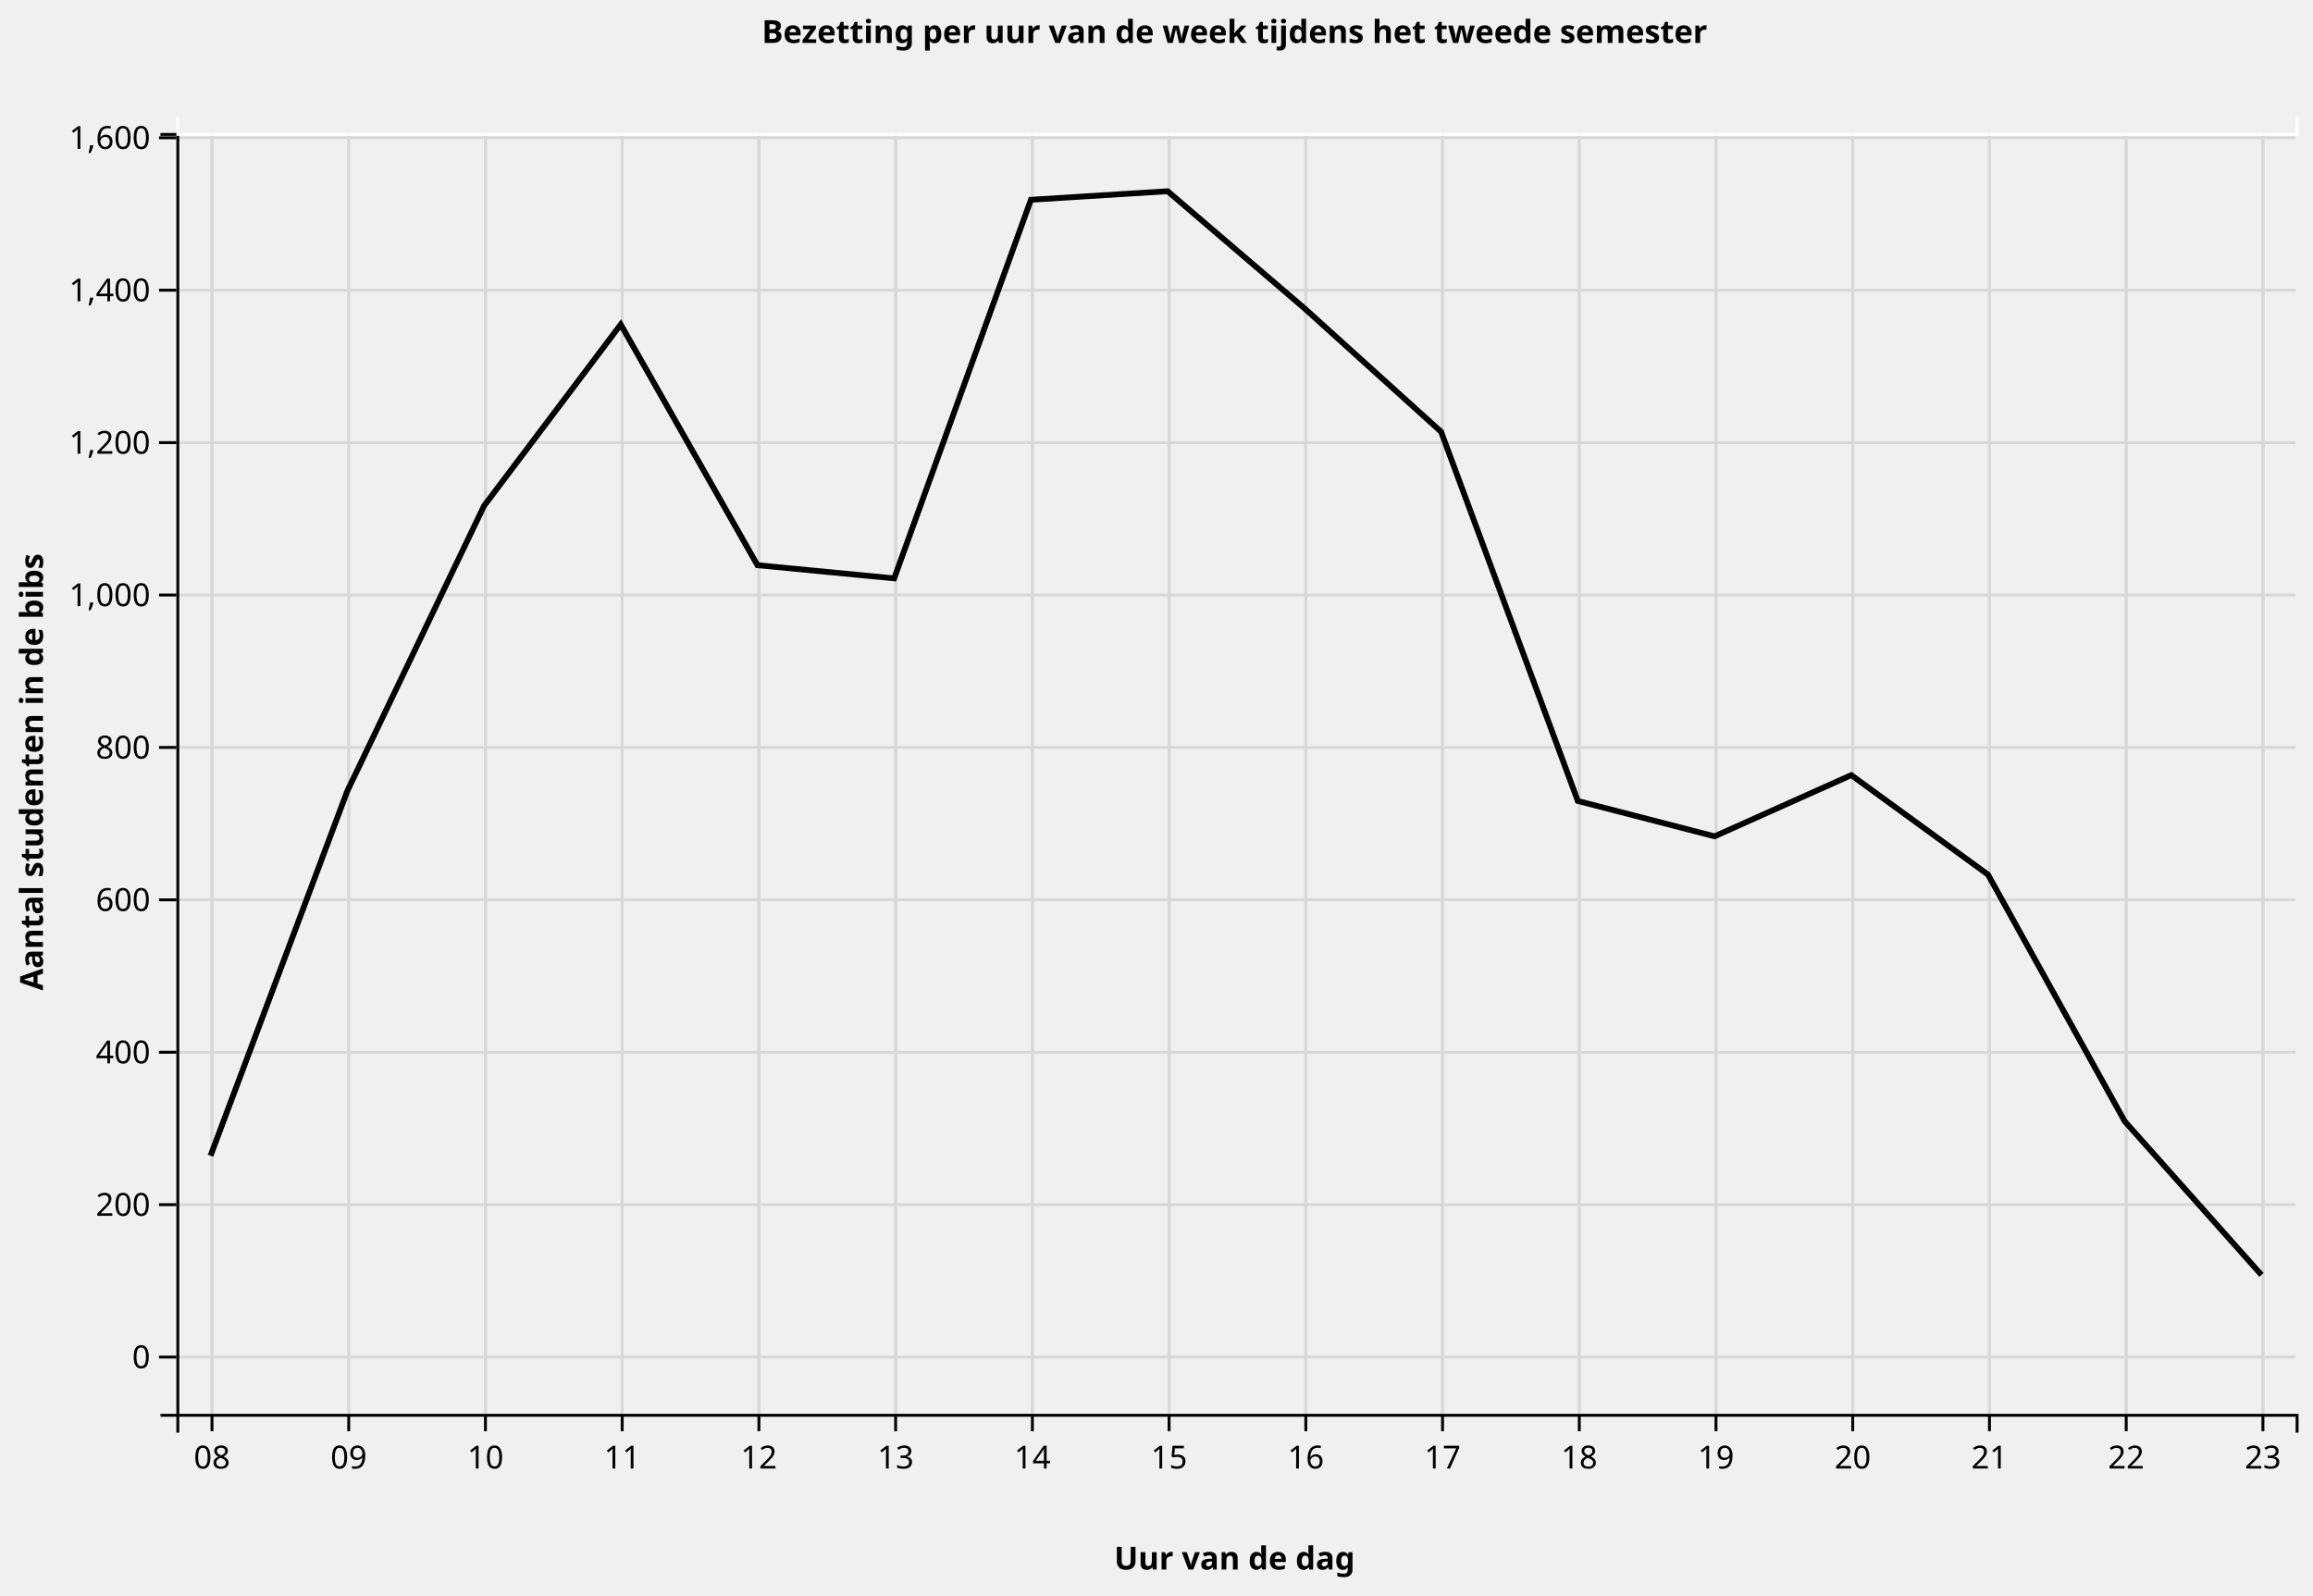
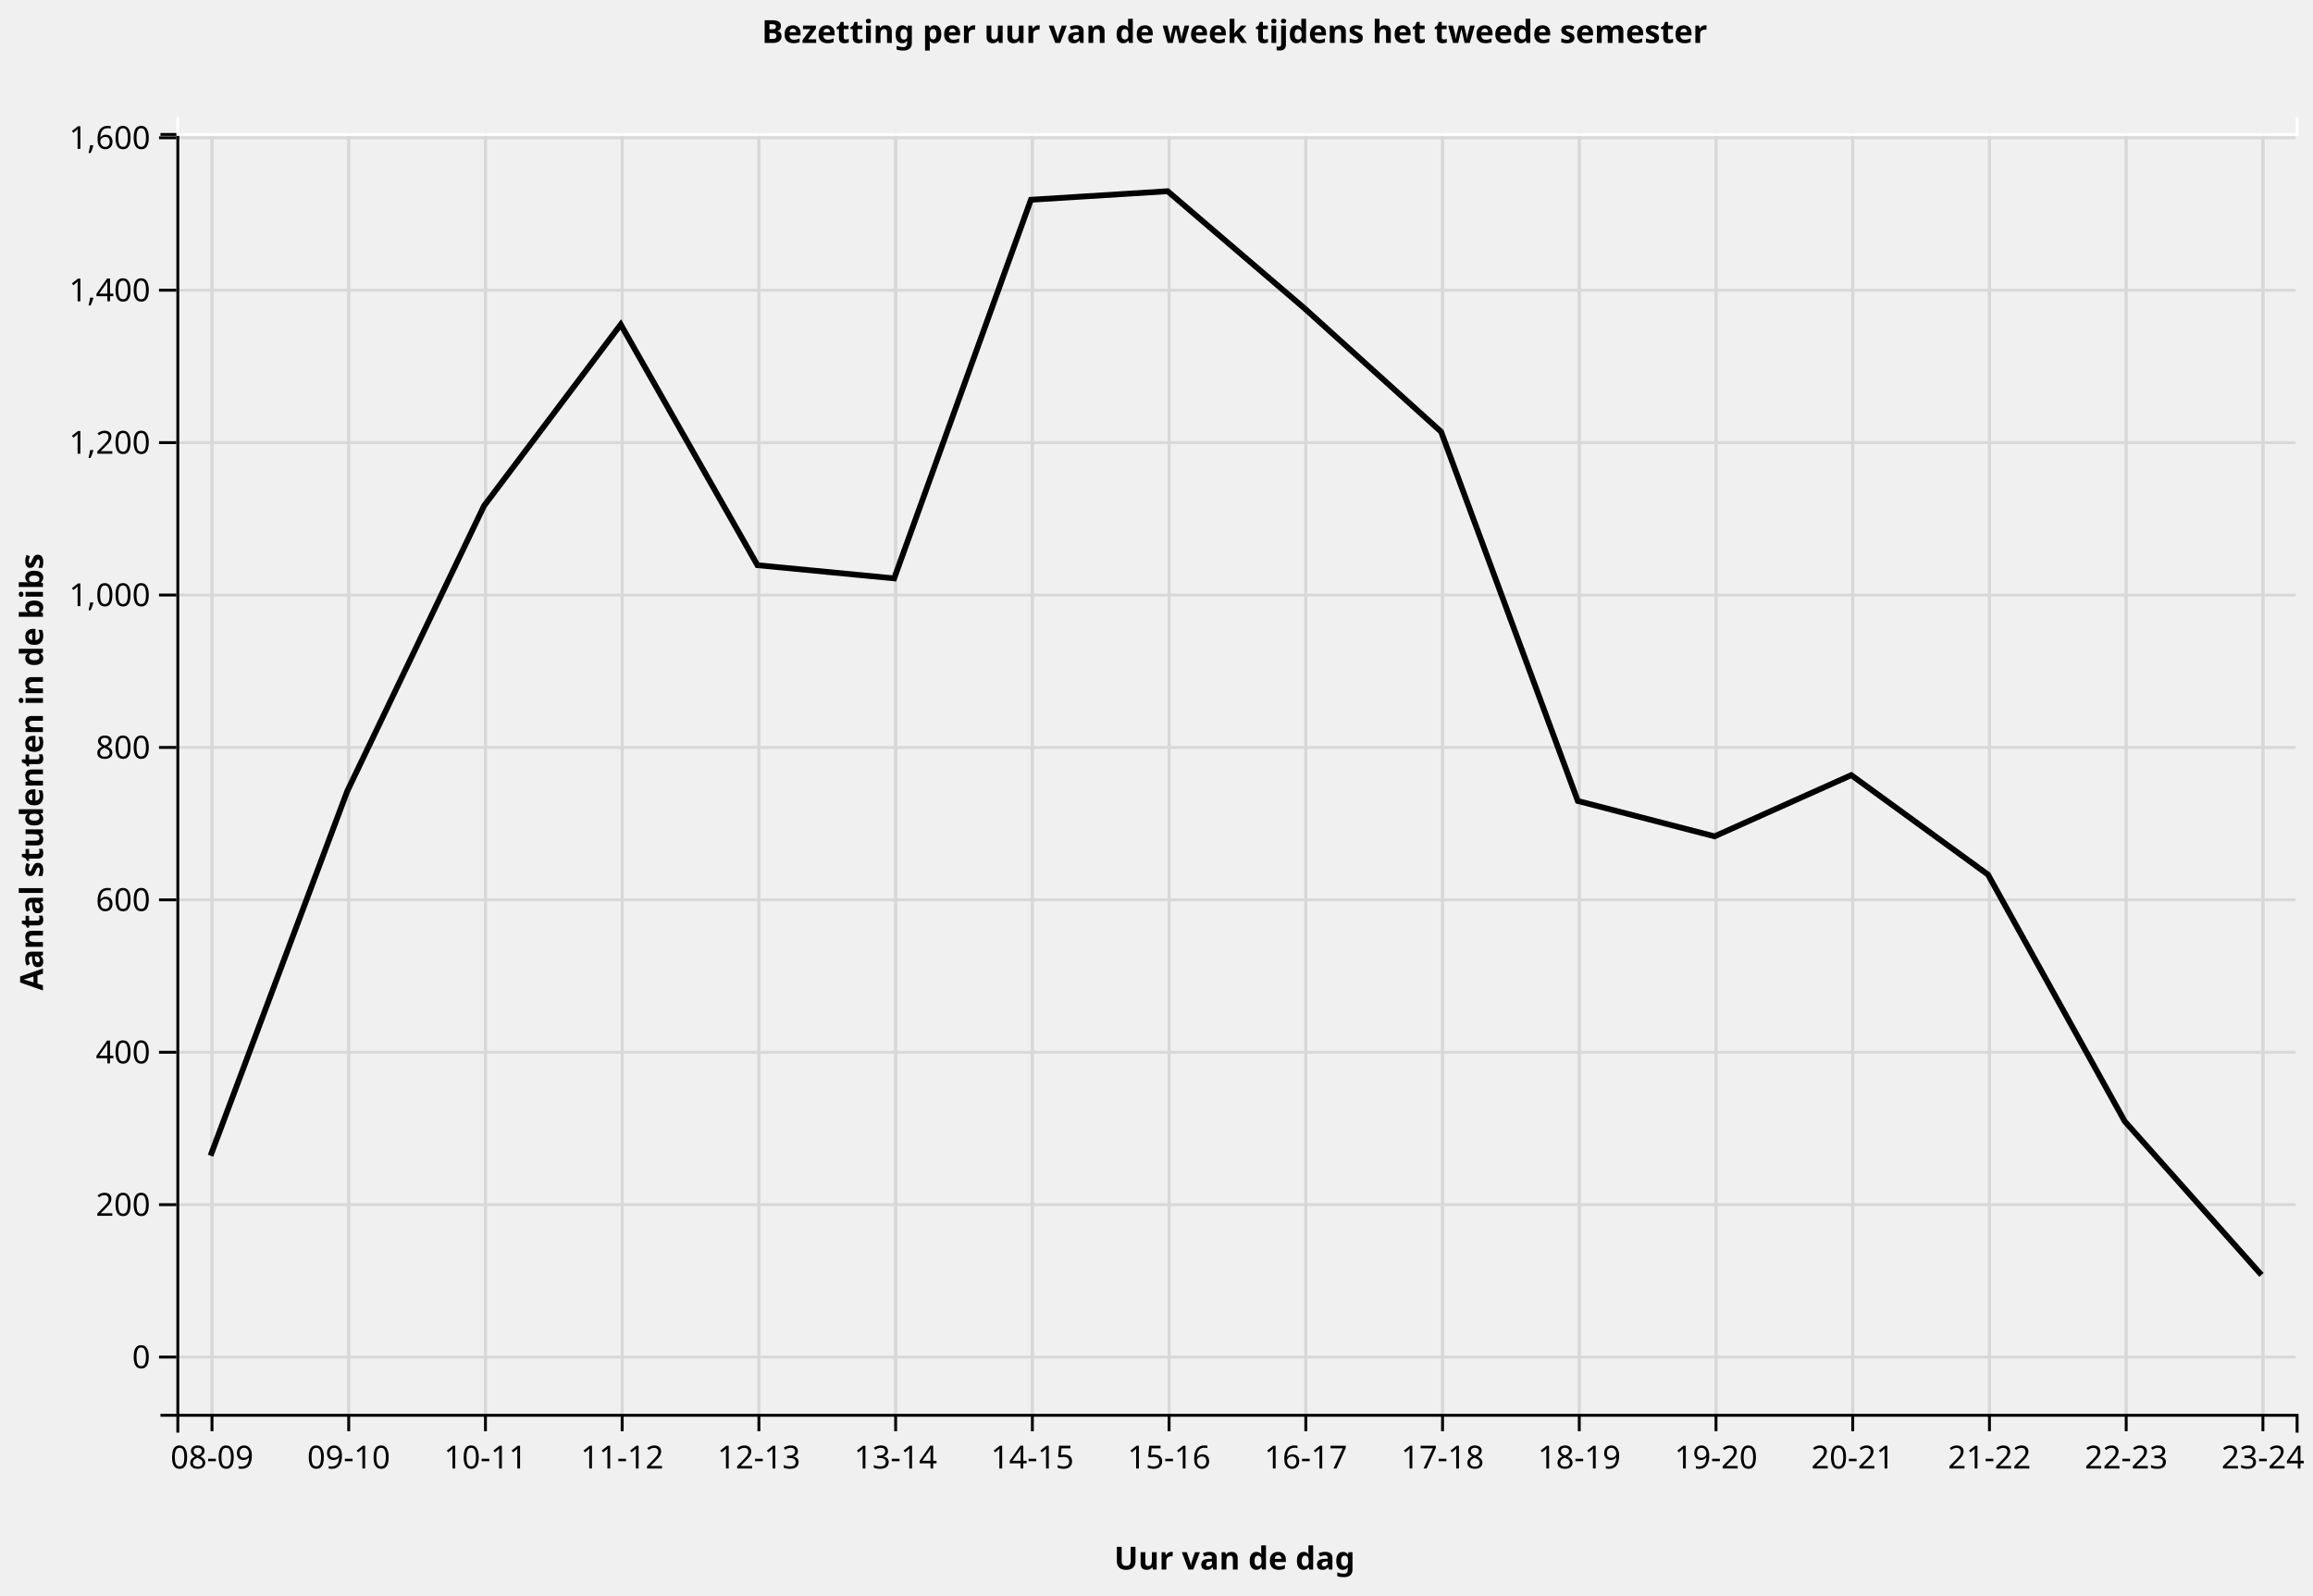
<svg xmlns="http://www.w3.org/2000/svg" class="marks" width="800" height="552">
  <g transform="translate(61,46)">
    <g id="g24" class="type-group">
      <g transform="translate(0,0)">
        <rect class="background" width="733" height="443" style="pointer-events: none; fill: none;" />
        <g id="g25" class="type-group">
          <g transform="translate(0,0)">
            <rect class="background" width="0" height="0" style="pointer-events: none; fill: none;" />
            <g id="g26" class="type-rule" style="pointer-events: none;">
              <line x1="0" y1="423.364" x2="733" y2="423.364" style="fill: none; stroke: #d8d8d8; stroke-width: 1px; opacity: 1;" />
              <line x1="0" y1="370.65" x2="733" y2="370.65" style="fill: none; stroke: #d8d8d8; stroke-width: 1px; opacity: 1;" />
              <line x1="0" y1="317.937" x2="733" y2="317.937" style="fill: none; stroke: #d8d8d8; stroke-width: 1px; opacity: 1;" />
              <line x1="0" y1="265.224" x2="733" y2="265.224" style="fill: none; stroke: #d8d8d8; stroke-width: 1px; opacity: 1;" />
              <line x1="0" y1="212.511" x2="733" y2="212.511" style="fill: none; stroke: #d8d8d8; stroke-width: 1px; opacity: 1;" />
              <line x1="0" y1="159.797" x2="733" y2="159.797" style="fill: none; stroke: #d8d8d8; stroke-width: 1px; opacity: 1;" />
              <line x1="0" y1="107.084" x2="733" y2="107.084" style="fill: none; stroke: #d8d8d8; stroke-width: 1px; opacity: 1;" />
              <line x1="0" y1="54.371" x2="733" y2="54.371" style="fill: none; stroke: #d8d8d8; stroke-width: 1px; opacity: 1;" />
              <line x1="0" y1="1.658" x2="733" y2="1.658" style="fill: none; stroke: #d8d8d8; stroke-width: 1px; opacity: 1;" />
            </g>
            <g id="g27" class="type-rule" style="pointer-events: none;">
              <line x1="-6" y1="423.364" x2="0" y2="423.364" style="fill: none; stroke: #000000; stroke-width: 1px; opacity: 1;" />
              <line x1="-6" y1="370.65" x2="0" y2="370.65" style="fill: none; stroke: #000000; stroke-width: 1px; opacity: 1;" />
              <line x1="-6" y1="317.937" x2="0" y2="317.937" style="fill: none; stroke: #000000; stroke-width: 1px; opacity: 1;" />
              <line x1="-6" y1="265.224" x2="0" y2="265.224" style="fill: none; stroke: #000000; stroke-width: 1px; opacity: 1;" />
              <line x1="-6" y1="212.511" x2="0" y2="212.511" style="fill: none; stroke: #000000; stroke-width: 1px; opacity: 1;" />
              <line x1="-6" y1="159.797" x2="0" y2="159.797" style="fill: none; stroke: #000000; stroke-width: 1px; opacity: 1;" />
              <line x1="-6" y1="107.084" x2="0" y2="107.084" style="fill: none; stroke: #000000; stroke-width: 1px; opacity: 1;" />
              <line x1="-6" y1="54.371" x2="0" y2="54.371" style="fill: none; stroke: #000000; stroke-width: 1px; opacity: 1;" />
              <line x1="-6" y1="1.658" x2="0" y2="1.658" style="fill: none; stroke: #000000; stroke-width: 1px; opacity: 1;" />
            </g>
            <g id="g28" class="type-rule" style="pointer-events: none;" />
            <g id="g29" class="type-text">
              <text x="-9" y="423.364" text-anchor="end" dy=".35em" style="font-style: normal; font-variant: normal; font-weight: normal; font-size: 11px; line-height: normal; font-family: sans-serif; fill: #000000; opacity: 1;">0</text>
              <text x="-9" y="370.65" text-anchor="end" dy=".35em" style="font-style: normal; font-variant: normal; font-weight: normal; font-size: 11px; line-height: normal; font-family: sans-serif; fill: #000000; opacity: 1;">200</text>
              <text x="-9" y="317.937" text-anchor="end" dy=".35em" style="font-style: normal; font-variant: normal; font-weight: normal; font-size: 11px; line-height: normal; font-family: sans-serif; fill: #000000; opacity: 1;">400</text>
              <text x="-9" y="265.224" text-anchor="end" dy=".35em" style="font-style: normal; font-variant: normal; font-weight: normal; font-size: 11px; line-height: normal; font-family: sans-serif; fill: #000000; opacity: 1;">600</text>
              <text x="-9" y="212.511" text-anchor="end" dy=".35em" style="font-style: normal; font-variant: normal; font-weight: normal; font-size: 11px; line-height: normal; font-family: sans-serif; fill: #000000; opacity: 1;">800</text>
              <text x="-9" y="159.797" text-anchor="end" dy=".35em" style="font-style: normal; font-variant: normal; font-weight: normal; font-size: 11px; line-height: normal; font-family: sans-serif; fill: #000000; opacity: 1;">1,000</text>
              <text x="-9" y="107.084" text-anchor="end" dy=".35em" style="font-style: normal; font-variant: normal; font-weight: normal; font-size: 11px; line-height: normal; font-family: sans-serif; fill: #000000; opacity: 1;">1,200</text>
              <text x="-9" y="54.371" text-anchor="end" dy=".35em" style="font-style: normal; font-variant: normal; font-weight: normal; font-size: 11px; line-height: normal; font-family: sans-serif; fill: #000000; opacity: 1;">1,400</text>
              <text x="-9" y="1.658" text-anchor="end" dy=".35em" style="font-style: normal; font-variant: normal; font-weight: normal; font-size: 11px; line-height: normal; font-family: sans-serif; fill: #000000; opacity: 1;">1,600</text>
            </g>
            <g id="g30" class="type-path" style="pointer-events: none;">
              <path transform="translate(0.5,0.5)" d="M-6,0H0V443H-6" style="fill: none; stroke: #000000; stroke-width: 1px;" />
            </g>
            <g id="g31" class="type-text">
              <text x="-50" y="221" text-anchor="middle" transform="rotate(-90 -50,221)" dy=".35em" style="font-weight: bold; font-style: normal; font-variant: normal; font-size: 11px; line-height: normal; font-family: sans-serif; fill: #000000;">Aantal studenten in de bibs</text>
            </g>
          </g>
        </g>
        <g id="g32" class="type-group">
          <g transform="translate(0,443)">
            <rect class="background" width="0" height="0" style="pointer-events: none; fill: none;" />
            <g id="g33" class="type-rule" style="pointer-events: none;">
              <line x1="12.323" y1="-443" x2="12.323" y2="0" style="fill: none; stroke: #d8d8d8; stroke-width: 1px; opacity: 1;" />
              <line x1="59.613" y1="-443" x2="59.613" y2="0" style="fill: none; stroke: #d8d8d8; stroke-width: 1px; opacity: 1;" />
              <line x1="106.903" y1="-443" x2="106.903" y2="0" style="fill: none; stroke: #d8d8d8; stroke-width: 1px; opacity: 1;" />
              <line x1="154.194" y1="-443" x2="154.194" y2="0" style="fill: none; stroke: #d8d8d8; stroke-width: 1px; opacity: 1;" />
              <line x1="201.484" y1="-443" x2="201.484" y2="0" style="fill: none; stroke: #d8d8d8; stroke-width: 1px; opacity: 1;" />
              <line x1="248.774" y1="-443" x2="248.774" y2="0" style="fill: none; stroke: #d8d8d8; stroke-width: 1px; opacity: 1;" />
              <line x1="296.065" y1="-443" x2="296.065" y2="0" style="fill: none; stroke: #d8d8d8; stroke-width: 1px; opacity: 1;" />
              <line x1="343.355" y1="-443" x2="343.355" y2="0" style="fill: none; stroke: #d8d8d8; stroke-width: 1px; opacity: 1;" />
              <line x1="390.645" y1="-443" x2="390.645" y2="0" style="fill: none; stroke: #d8d8d8; stroke-width: 1px; opacity: 1;" />
              <line x1="437.935" y1="-443" x2="437.935" y2="0" style="fill: none; stroke: #d8d8d8; stroke-width: 1px; opacity: 1;" />
              <line x1="485.226" y1="-443" x2="485.226" y2="0" style="fill: none; stroke: #d8d8d8; stroke-width: 1px; opacity: 1;" />
              <line x1="532.516" y1="-443" x2="532.516" y2="0" style="fill: none; stroke: #d8d8d8; stroke-width: 1px; opacity: 1;" />
              <line x1="579.806" y1="-443" x2="579.806" y2="0" style="fill: none; stroke: #d8d8d8; stroke-width: 1px; opacity: 1;" />
              <line x1="627.097" y1="-443" x2="627.097" y2="0" style="fill: none; stroke: #d8d8d8; stroke-width: 1px; opacity: 1;" />
              <line x1="674.387" y1="-443" x2="674.387" y2="0" style="fill: none; stroke: #d8d8d8; stroke-width: 1px; opacity: 1;" />
              <line x1="721.677" y1="-443" x2="721.677" y2="0" style="fill: none; stroke: #d8d8d8; stroke-width: 1px; opacity: 1;" />
            </g>
            <g id="g34" class="type-rule" style="pointer-events: none;">
              <line x1="12.323" y1="0" x2="12.323" y2="6" style="fill: none; stroke: #000000; stroke-width: 1px; opacity: 1;" />
              <line x1="59.613" y1="0" x2="59.613" y2="6" style="fill: none; stroke: #000000; stroke-width: 1px; opacity: 1;" />
              <line x1="106.903" y1="0" x2="106.903" y2="6" style="fill: none; stroke: #000000; stroke-width: 1px; opacity: 1;" />
              <line x1="154.194" y1="0" x2="154.194" y2="6" style="fill: none; stroke: #000000; stroke-width: 1px; opacity: 1;" />
              <line x1="201.484" y1="0" x2="201.484" y2="6" style="fill: none; stroke: #000000; stroke-width: 1px; opacity: 1;" />
              <line x1="248.774" y1="0" x2="248.774" y2="6" style="fill: none; stroke: #000000; stroke-width: 1px; opacity: 1;" />
              <line x1="296.065" y1="0" x2="296.065" y2="6" style="fill: none; stroke: #000000; stroke-width: 1px; opacity: 1;" />
              <line x1="343.355" y1="0" x2="343.355" y2="6" style="fill: none; stroke: #000000; stroke-width: 1px; opacity: 1;" />
              <line x1="390.645" y1="0" x2="390.645" y2="6" style="fill: none; stroke: #000000; stroke-width: 1px; opacity: 1;" />
              <line x1="437.935" y1="0" x2="437.935" y2="6" style="fill: none; stroke: #000000; stroke-width: 1px; opacity: 1;" />
              <line x1="485.226" y1="0" x2="485.226" y2="6" style="fill: none; stroke: #000000; stroke-width: 1px; opacity: 1;" />
              <line x1="532.516" y1="0" x2="532.516" y2="6" style="fill: none; stroke: #000000; stroke-width: 1px; opacity: 1;" />
              <line x1="579.806" y1="0" x2="579.806" y2="6" style="fill: none; stroke: #000000; stroke-width: 1px; opacity: 1;" />
              <line x1="627.097" y1="0" x2="627.097" y2="6" style="fill: none; stroke: #000000; stroke-width: 1px; opacity: 1;" />
              <line x1="674.387" y1="0" x2="674.387" y2="6" style="fill: none; stroke: #000000; stroke-width: 1px; opacity: 1;" />
              <line x1="721.677" y1="0" x2="721.677" y2="6" style="fill: none; stroke: #000000; stroke-width: 1px; opacity: 1;" />
            </g>
            <g id="g35" class="type-rule" style="pointer-events: none;" />
            <g id="g36" class="type-text">
-               <text x="12.323" y="9" text-anchor="middle" dy=".9em" style="font-style: normal; font-variant: normal; font-weight: normal; font-size: 11px; line-height: normal; font-family: sans-serif; fill: #000000; opacity: 1;">08</text>
-               <text x="59.613" y="9" text-anchor="middle" dy=".9em" style="font-style: normal; font-variant: normal; font-weight: normal; font-size: 11px; line-height: normal; font-family: sans-serif; fill: #000000; opacity: 1;">09</text>
-               <text x="106.903" y="9" text-anchor="middle" dy=".9em" style="font-style: normal; font-variant: normal; font-weight: normal; font-size: 11px; line-height: normal; font-family: sans-serif; fill: #000000; opacity: 1;">10</text>
-               <text x="154.194" y="9" text-anchor="middle" dy=".9em" style="font-style: normal; font-variant: normal; font-weight: normal; font-size: 11px; line-height: normal; font-family: sans-serif; fill: #000000; opacity: 1;">11</text>
-               <text x="201.484" y="9" text-anchor="middle" dy=".9em" style="font-style: normal; font-variant: normal; font-weight: normal; font-size: 11px; line-height: normal; font-family: sans-serif; fill: #000000; opacity: 1;">12</text>
-               <text x="248.774" y="9" text-anchor="middle" dy=".9em" style="font-style: normal; font-variant: normal; font-weight: normal; font-size: 11px; line-height: normal; font-family: sans-serif; fill: #000000; opacity: 1;">13</text>
-               <text x="296.065" y="9" text-anchor="middle" dy=".9em" style="font-style: normal; font-variant: normal; font-weight: normal; font-size: 11px; line-height: normal; font-family: sans-serif; fill: #000000; opacity: 1;">14</text>
-               <text x="343.355" y="9" text-anchor="middle" dy=".9em" style="font-style: normal; font-variant: normal; font-weight: normal; font-size: 11px; line-height: normal; font-family: sans-serif; fill: #000000; opacity: 1;">15</text>
-               <text x="390.645" y="9" text-anchor="middle" dy=".9em" style="font-style: normal; font-variant: normal; font-weight: normal; font-size: 11px; line-height: normal; font-family: sans-serif; fill: #000000; opacity: 1;">16</text>
-               <text x="437.935" y="9" text-anchor="middle" dy=".9em" style="font-style: normal; font-variant: normal; font-weight: normal; font-size: 11px; line-height: normal; font-family: sans-serif; fill: #000000; opacity: 1;">17</text>
-               <text x="485.226" y="9" text-anchor="middle" dy=".9em" style="font-style: normal; font-variant: normal; font-weight: normal; font-size: 11px; line-height: normal; font-family: sans-serif; fill: #000000; opacity: 1;">18</text>
-               <text x="532.516" y="9" text-anchor="middle" dy=".9em" style="font-style: normal; font-variant: normal; font-weight: normal; font-size: 11px; line-height: normal; font-family: sans-serif; fill: #000000; opacity: 1;">19</text>
-               <text x="579.806" y="9" text-anchor="middle" dy=".9em" style="font-style: normal; font-variant: normal; font-weight: normal; font-size: 11px; line-height: normal; font-family: sans-serif; fill: #000000; opacity: 1;">20</text>
-               <text x="627.097" y="9" text-anchor="middle" dy=".9em" style="font-style: normal; font-variant: normal; font-weight: normal; font-size: 11px; line-height: normal; font-family: sans-serif; fill: #000000; opacity: 1;">21</text>
-               <text x="674.387" y="9" text-anchor="middle" dy=".9em" style="font-style: normal; font-variant: normal; font-weight: normal; font-size: 11px; line-height: normal; font-family: sans-serif; fill: #000000; opacity: 1;">22</text>
-               <text x="721.677" y="9" text-anchor="middle" dy=".9em" style="font-style: normal; font-variant: normal; font-weight: normal; font-size: 11px; line-height: normal; font-family: sans-serif; fill: #000000; opacity: 1;">23</text>
+               <text x="12.323" y="9" text-anchor="middle" dy=".9em" style="font-style: normal; font-variant: normal; font-weight: normal; font-size: 11px; line-height: normal; font-family: sans-serif; fill: #000000; opacity: 1;">08-09</text>
+               <text x="59.613" y="9" text-anchor="middle" dy=".9em" style="font-style: normal; font-variant: normal; font-weight: normal; font-size: 11px; line-height: normal; font-family: sans-serif; fill: #000000; opacity: 1;">09-10</text>
+               <text x="106.903" y="9" text-anchor="middle" dy=".9em" style="font-style: normal; font-variant: normal; font-weight: normal; font-size: 11px; line-height: normal; font-family: sans-serif; fill: #000000; opacity: 1;">10-11</text>
+               <text x="154.194" y="9" text-anchor="middle" dy=".9em" style="font-style: normal; font-variant: normal; font-weight: normal; font-size: 11px; line-height: normal; font-family: sans-serif; fill: #000000; opacity: 1;">11-12</text>
+               <text x="201.484" y="9" text-anchor="middle" dy=".9em" style="font-style: normal; font-variant: normal; font-weight: normal; font-size: 11px; line-height: normal; font-family: sans-serif; fill: #000000; opacity: 1;">12-13</text>
+               <text x="248.774" y="9" text-anchor="middle" dy=".9em" style="font-style: normal; font-variant: normal; font-weight: normal; font-size: 11px; line-height: normal; font-family: sans-serif; fill: #000000; opacity: 1;">13-14</text>
+               <text x="296.065" y="9" text-anchor="middle" dy=".9em" style="font-style: normal; font-variant: normal; font-weight: normal; font-size: 11px; line-height: normal; font-family: sans-serif; fill: #000000; opacity: 1;">14-15</text>
+               <text x="343.355" y="9" text-anchor="middle" dy=".9em" style="font-style: normal; font-variant: normal; font-weight: normal; font-size: 11px; line-height: normal; font-family: sans-serif; fill: #000000; opacity: 1;">15-16</text>
+               <text x="390.645" y="9" text-anchor="middle" dy=".9em" style="font-style: normal; font-variant: normal; font-weight: normal; font-size: 11px; line-height: normal; font-family: sans-serif; fill: #000000; opacity: 1;">16-17</text>
+               <text x="437.935" y="9" text-anchor="middle" dy=".9em" style="font-style: normal; font-variant: normal; font-weight: normal; font-size: 11px; line-height: normal; font-family: sans-serif; fill: #000000; opacity: 1;">17-18</text>
+               <text x="485.226" y="9" text-anchor="middle" dy=".9em" style="font-style: normal; font-variant: normal; font-weight: normal; font-size: 11px; line-height: normal; font-family: sans-serif; fill: #000000; opacity: 1;">18-19</text>
+               <text x="532.516" y="9" text-anchor="middle" dy=".9em" style="font-style: normal; font-variant: normal; font-weight: normal; font-size: 11px; line-height: normal; font-family: sans-serif; fill: #000000; opacity: 1;">19-20</text>
+               <text x="579.806" y="9" text-anchor="middle" dy=".9em" style="font-style: normal; font-variant: normal; font-weight: normal; font-size: 11px; line-height: normal; font-family: sans-serif; fill: #000000; opacity: 1;">20-21</text>
+               <text x="627.097" y="9" text-anchor="middle" dy=".9em" style="font-style: normal; font-variant: normal; font-weight: normal; font-size: 11px; line-height: normal; font-family: sans-serif; fill: #000000; opacity: 1;">21-22</text>
+               <text x="674.387" y="9" text-anchor="middle" dy=".9em" style="font-style: normal; font-variant: normal; font-weight: normal; font-size: 11px; line-height: normal; font-family: sans-serif; fill: #000000; opacity: 1;">22-23</text>
+               <text x="721.677" y="9" text-anchor="middle" dy=".9em" style="font-style: normal; font-variant: normal; font-weight: normal; font-size: 11px; line-height: normal; font-family: sans-serif; fill: #000000; opacity: 1;">23-24</text>
            </g>
            <g id="g37" class="type-path" style="pointer-events: none;">
              <path transform="translate(0.5,0.5)" d="M0,6V0H733V6" style="fill: none; stroke: #000000; stroke-width: 1px;" />
            </g>
            <g id="g38" class="type-text">
              <text x="366" y="50" text-anchor="middle" dy=".35em" style="font-weight: bold; font-style: normal; font-variant: normal; font-size: 11px; line-height: normal; font-family: sans-serif; fill: #000000;">Uur van de dag</text>
            </g>
          </g>
        </g>
        <g id="g39" class="type-group">
          <g transform="translate(0,0)">
            <rect class="background" width="0" height="0" style="pointer-events: none; fill: none;" />
            <g id="g40" class="type-rule" style="pointer-events: none;">
              <line x1="12.323" y1="0" x2="12.323" y2="443" style="fill: none; stroke: #d8d8d8; stroke-width: 1px; opacity: 1;" />
              <line x1="59.613" y1="0" x2="59.613" y2="443" style="fill: none; stroke: #d8d8d8; stroke-width: 1px; opacity: 1;" />
              <line x1="106.903" y1="0" x2="106.903" y2="443" style="fill: none; stroke: #d8d8d8; stroke-width: 1px; opacity: 1;" />
              <line x1="154.194" y1="0" x2="154.194" y2="443" style="fill: none; stroke: #d8d8d8; stroke-width: 1px; opacity: 1;" />
              <line x1="201.484" y1="0" x2="201.484" y2="443" style="fill: none; stroke: #d8d8d8; stroke-width: 1px; opacity: 1;" />
              <line x1="248.774" y1="0" x2="248.774" y2="443" style="fill: none; stroke: #d8d8d8; stroke-width: 1px; opacity: 1;" />
              <line x1="296.065" y1="0" x2="296.065" y2="443" style="fill: none; stroke: #d8d8d8; stroke-width: 1px; opacity: 1;" />
              <line x1="343.355" y1="0" x2="343.355" y2="443" style="fill: none; stroke: #d8d8d8; stroke-width: 1px; opacity: 1;" />
              <line x1="390.645" y1="0" x2="390.645" y2="443" style="fill: none; stroke: #d8d8d8; stroke-width: 1px; opacity: 1;" />
              <line x1="437.935" y1="0" x2="437.935" y2="443" style="fill: none; stroke: #d8d8d8; stroke-width: 1px; opacity: 1;" />
              <line x1="485.226" y1="0" x2="485.226" y2="443" style="fill: none; stroke: #d8d8d8; stroke-width: 1px; opacity: 1;" />
              <line x1="532.516" y1="0" x2="532.516" y2="443" style="fill: none; stroke: #d8d8d8; stroke-width: 1px; opacity: 1;" />
              <line x1="579.806" y1="0" x2="579.806" y2="443" style="fill: none; stroke: #d8d8d8; stroke-width: 1px; opacity: 1;" />
              <line x1="627.097" y1="0" x2="627.097" y2="443" style="fill: none; stroke: #d8d8d8; stroke-width: 1px; opacity: 1;" />
              <line x1="674.387" y1="0" x2="674.387" y2="443" style="fill: none; stroke: #d8d8d8; stroke-width: 1px; opacity: 1;" />
              <line x1="721.677" y1="0" x2="721.677" y2="443" style="fill: none; stroke: #d8d8d8; stroke-width: 1px; opacity: 1;" />
            </g>
            <g id="g41" class="type-rule" style="pointer-events: none;">
              <line x1="12.323" y1="-6" x2="12.323" y2="0" style="fill: none; stroke: #000000; stroke-width: 0px; opacity: 1;" />
              <line x1="59.613" y1="-6" x2="59.613" y2="0" style="fill: none; stroke: #000000; stroke-width: 0px; opacity: 1;" />
              <line x1="106.903" y1="-6" x2="106.903" y2="0" style="fill: none; stroke: #000000; stroke-width: 0px; opacity: 1;" />
              <line x1="154.194" y1="-6" x2="154.194" y2="0" style="fill: none; stroke: #000000; stroke-width: 0px; opacity: 1;" />
              <line x1="201.484" y1="-6" x2="201.484" y2="0" style="fill: none; stroke: #000000; stroke-width: 0px; opacity: 1;" />
              <line x1="248.774" y1="-6" x2="248.774" y2="0" style="fill: none; stroke: #000000; stroke-width: 0px; opacity: 1;" />
              <line x1="296.065" y1="-6" x2="296.065" y2="0" style="fill: none; stroke: #000000; stroke-width: 0px; opacity: 1;" />
              <line x1="343.355" y1="-6" x2="343.355" y2="0" style="fill: none; stroke: #000000; stroke-width: 0px; opacity: 1;" />
              <line x1="390.645" y1="-6" x2="390.645" y2="0" style="fill: none; stroke: #000000; stroke-width: 0px; opacity: 1;" />
              <line x1="437.935" y1="-6" x2="437.935" y2="0" style="fill: none; stroke: #000000; stroke-width: 0px; opacity: 1;" />
              <line x1="485.226" y1="-6" x2="485.226" y2="0" style="fill: none; stroke: #000000; stroke-width: 0px; opacity: 1;" />
              <line x1="532.516" y1="-6" x2="532.516" y2="0" style="fill: none; stroke: #000000; stroke-width: 0px; opacity: 1;" />
              <line x1="579.806" y1="-6" x2="579.806" y2="0" style="fill: none; stroke: #000000; stroke-width: 0px; opacity: 1;" />
              <line x1="627.097" y1="-6" x2="627.097" y2="0" style="fill: none; stroke: #000000; stroke-width: 0px; opacity: 1;" />
              <line x1="674.387" y1="-6" x2="674.387" y2="0" style="fill: none; stroke: #000000; stroke-width: 0px; opacity: 1;" />
              <line x1="721.677" y1="-6" x2="721.677" y2="0" style="fill: none; stroke: #000000; stroke-width: 0px; opacity: 1;" />
            </g>
            <g id="g42" class="type-rule" style="pointer-events: none;" />
            <g id="g43" class="type-text">
-               <text x="12.323" y="-9" text-anchor="middle" style="font-style: normal; font-variant: normal; font-weight: normal; font-size: 0px; line-height: normal; font-family: sans-serif; fill: #000000; opacity: 1;">08</text>
-               <text x="59.613" y="-9" text-anchor="middle" style="font-style: normal; font-variant: normal; font-weight: normal; font-size: 0px; line-height: normal; font-family: sans-serif; fill: #000000; opacity: 1;">09</text>
-               <text x="106.903" y="-9" text-anchor="middle" style="font-style: normal; font-variant: normal; font-weight: normal; font-size: 0px; line-height: normal; font-family: sans-serif; fill: #000000; opacity: 1;">10</text>
-               <text x="154.194" y="-9" text-anchor="middle" style="font-style: normal; font-variant: normal; font-weight: normal; font-size: 0px; line-height: normal; font-family: sans-serif; fill: #000000; opacity: 1;">11</text>
-               <text x="201.484" y="-9" text-anchor="middle" style="font-style: normal; font-variant: normal; font-weight: normal; font-size: 0px; line-height: normal; font-family: sans-serif; fill: #000000; opacity: 1;">12</text>
-               <text x="248.774" y="-9" text-anchor="middle" style="font-style: normal; font-variant: normal; font-weight: normal; font-size: 0px; line-height: normal; font-family: sans-serif; fill: #000000; opacity: 1;">13</text>
-               <text x="296.065" y="-9" text-anchor="middle" style="font-style: normal; font-variant: normal; font-weight: normal; font-size: 0px; line-height: normal; font-family: sans-serif; fill: #000000; opacity: 1;">14</text>
-               <text x="343.355" y="-9" text-anchor="middle" style="font-style: normal; font-variant: normal; font-weight: normal; font-size: 0px; line-height: normal; font-family: sans-serif; fill: #000000; opacity: 1;">15</text>
-               <text x="390.645" y="-9" text-anchor="middle" style="font-style: normal; font-variant: normal; font-weight: normal; font-size: 0px; line-height: normal; font-family: sans-serif; fill: #000000; opacity: 1;">16</text>
-               <text x="437.935" y="-9" text-anchor="middle" style="font-style: normal; font-variant: normal; font-weight: normal; font-size: 0px; line-height: normal; font-family: sans-serif; fill: #000000; opacity: 1;">17</text>
-               <text x="485.226" y="-9" text-anchor="middle" style="font-style: normal; font-variant: normal; font-weight: normal; font-size: 0px; line-height: normal; font-family: sans-serif; fill: #000000; opacity: 1;">18</text>
-               <text x="532.516" y="-9" text-anchor="middle" style="font-style: normal; font-variant: normal; font-weight: normal; font-size: 0px; line-height: normal; font-family: sans-serif; fill: #000000; opacity: 1;">19</text>
-               <text x="579.806" y="-9" text-anchor="middle" style="font-style: normal; font-variant: normal; font-weight: normal; font-size: 0px; line-height: normal; font-family: sans-serif; fill: #000000; opacity: 1;">20</text>
-               <text x="627.097" y="-9" text-anchor="middle" style="font-style: normal; font-variant: normal; font-weight: normal; font-size: 0px; line-height: normal; font-family: sans-serif; fill: #000000; opacity: 1;">21</text>
-               <text x="674.387" y="-9" text-anchor="middle" style="font-style: normal; font-variant: normal; font-weight: normal; font-size: 0px; line-height: normal; font-family: sans-serif; fill: #000000; opacity: 1;">22</text>
-               <text x="721.677" y="-9" text-anchor="middle" style="font-style: normal; font-variant: normal; font-weight: normal; font-size: 0px; line-height: normal; font-family: sans-serif; fill: #000000; opacity: 1;">23</text>
+               <text x="12.323" y="-9" text-anchor="middle" style="font-style: normal; font-variant: normal; font-weight: normal; font-size: 0px; line-height: normal; font-family: sans-serif; fill: #000000; opacity: 1;">08-09</text>
+               <text x="59.613" y="-9" text-anchor="middle" style="font-style: normal; font-variant: normal; font-weight: normal; font-size: 0px; line-height: normal; font-family: sans-serif; fill: #000000; opacity: 1;">09-10</text>
+               <text x="106.903" y="-9" text-anchor="middle" style="font-style: normal; font-variant: normal; font-weight: normal; font-size: 0px; line-height: normal; font-family: sans-serif; fill: #000000; opacity: 1;">10-11</text>
+               <text x="154.194" y="-9" text-anchor="middle" style="font-style: normal; font-variant: normal; font-weight: normal; font-size: 0px; line-height: normal; font-family: sans-serif; fill: #000000; opacity: 1;">11-12</text>
+               <text x="201.484" y="-9" text-anchor="middle" style="font-style: normal; font-variant: normal; font-weight: normal; font-size: 0px; line-height: normal; font-family: sans-serif; fill: #000000; opacity: 1;">12-13</text>
+               <text x="248.774" y="-9" text-anchor="middle" style="font-style: normal; font-variant: normal; font-weight: normal; font-size: 0px; line-height: normal; font-family: sans-serif; fill: #000000; opacity: 1;">13-14</text>
+               <text x="296.065" y="-9" text-anchor="middle" style="font-style: normal; font-variant: normal; font-weight: normal; font-size: 0px; line-height: normal; font-family: sans-serif; fill: #000000; opacity: 1;">14-15</text>
+               <text x="343.355" y="-9" text-anchor="middle" style="font-style: normal; font-variant: normal; font-weight: normal; font-size: 0px; line-height: normal; font-family: sans-serif; fill: #000000; opacity: 1;">15-16</text>
+               <text x="390.645" y="-9" text-anchor="middle" style="font-style: normal; font-variant: normal; font-weight: normal; font-size: 0px; line-height: normal; font-family: sans-serif; fill: #000000; opacity: 1;">16-17</text>
+               <text x="437.935" y="-9" text-anchor="middle" style="font-style: normal; font-variant: normal; font-weight: normal; font-size: 0px; line-height: normal; font-family: sans-serif; fill: #000000; opacity: 1;">17-18</text>
+               <text x="485.226" y="-9" text-anchor="middle" style="font-style: normal; font-variant: normal; font-weight: normal; font-size: 0px; line-height: normal; font-family: sans-serif; fill: #000000; opacity: 1;">18-19</text>
+               <text x="532.516" y="-9" text-anchor="middle" style="font-style: normal; font-variant: normal; font-weight: normal; font-size: 0px; line-height: normal; font-family: sans-serif; fill: #000000; opacity: 1;">19-20</text>
+               <text x="579.806" y="-9" text-anchor="middle" style="font-style: normal; font-variant: normal; font-weight: normal; font-size: 0px; line-height: normal; font-family: sans-serif; fill: #000000; opacity: 1;">20-21</text>
+               <text x="627.097" y="-9" text-anchor="middle" style="font-style: normal; font-variant: normal; font-weight: normal; font-size: 0px; line-height: normal; font-family: sans-serif; fill: #000000; opacity: 1;">21-22</text>
+               <text x="674.387" y="-9" text-anchor="middle" style="font-style: normal; font-variant: normal; font-weight: normal; font-size: 0px; line-height: normal; font-family: sans-serif; fill: #000000; opacity: 1;">22-23</text>
+               <text x="721.677" y="-9" text-anchor="middle" style="font-style: normal; font-variant: normal; font-weight: normal; font-size: 0px; line-height: normal; font-family: sans-serif; fill: #000000; opacity: 1;">23-24</text>
            </g>
            <g id="g44" class="type-path" style="pointer-events: none;">
              <path transform="translate(0.5,0.5)" d="M0,-6V0H733V-6" style="fill: none; stroke: #ffffff; stroke-width: 1px;" />
            </g>
            <g id="g45" class="type-text">
              <text x="366" y="-35" text-anchor="middle" dy=".35em" style="font-weight: bold; font-style: normal; font-variant: normal; font-size: 11px; line-height: normal; font-family: sans-serif; fill: #000000;">Bezetting per uur van de week tijdens het tweede semester</text>
            </g>
          </g>
        </g>
        <g id="g46" class="type-line">
          <path d="M11.823,353.713L59.113,227.622L106.403,128.972L153.694,66.23L200.984,149.485L248.274,154.038L295.565,23.089L342.855,20.136L390.145,60.606L437.435,103.327L484.726,231.031L532.016,243.253L579.306,222.09L626.597,256.499L673.887,341.834L721.177,394.948" style="fill: none; stroke: #000000; stroke-width: 2px;" />
        </g>
      </g>
    </g>
  </g>
</svg>
